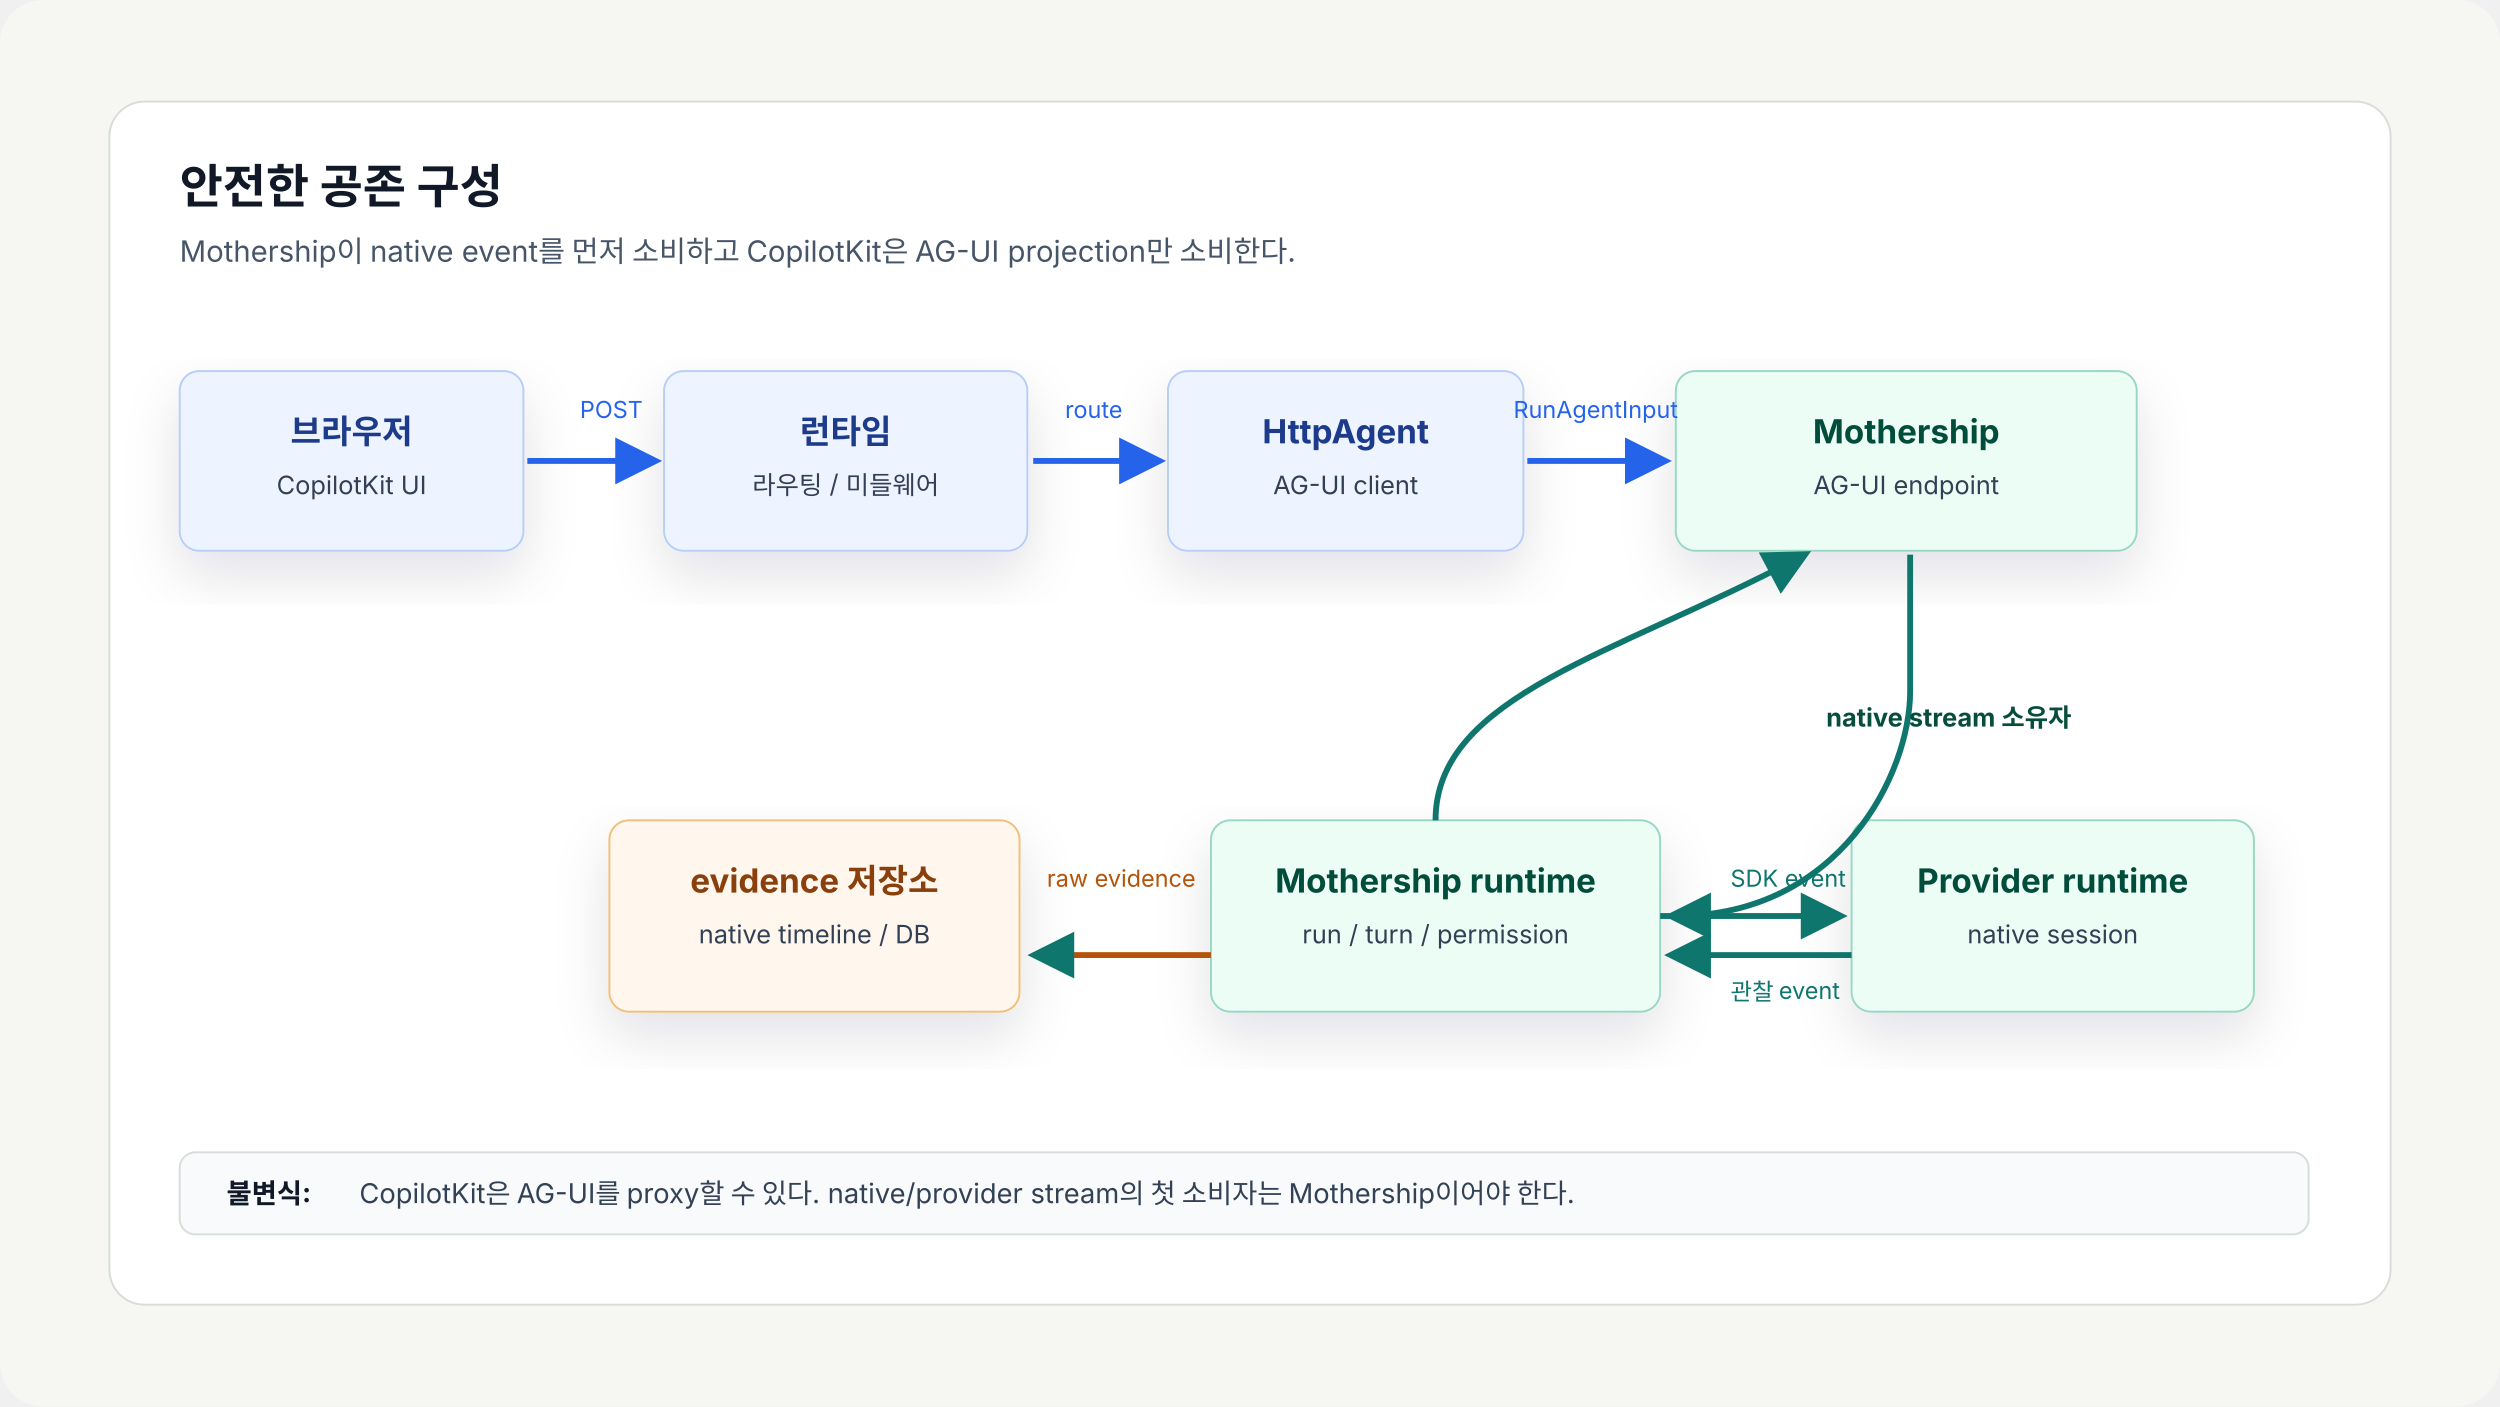
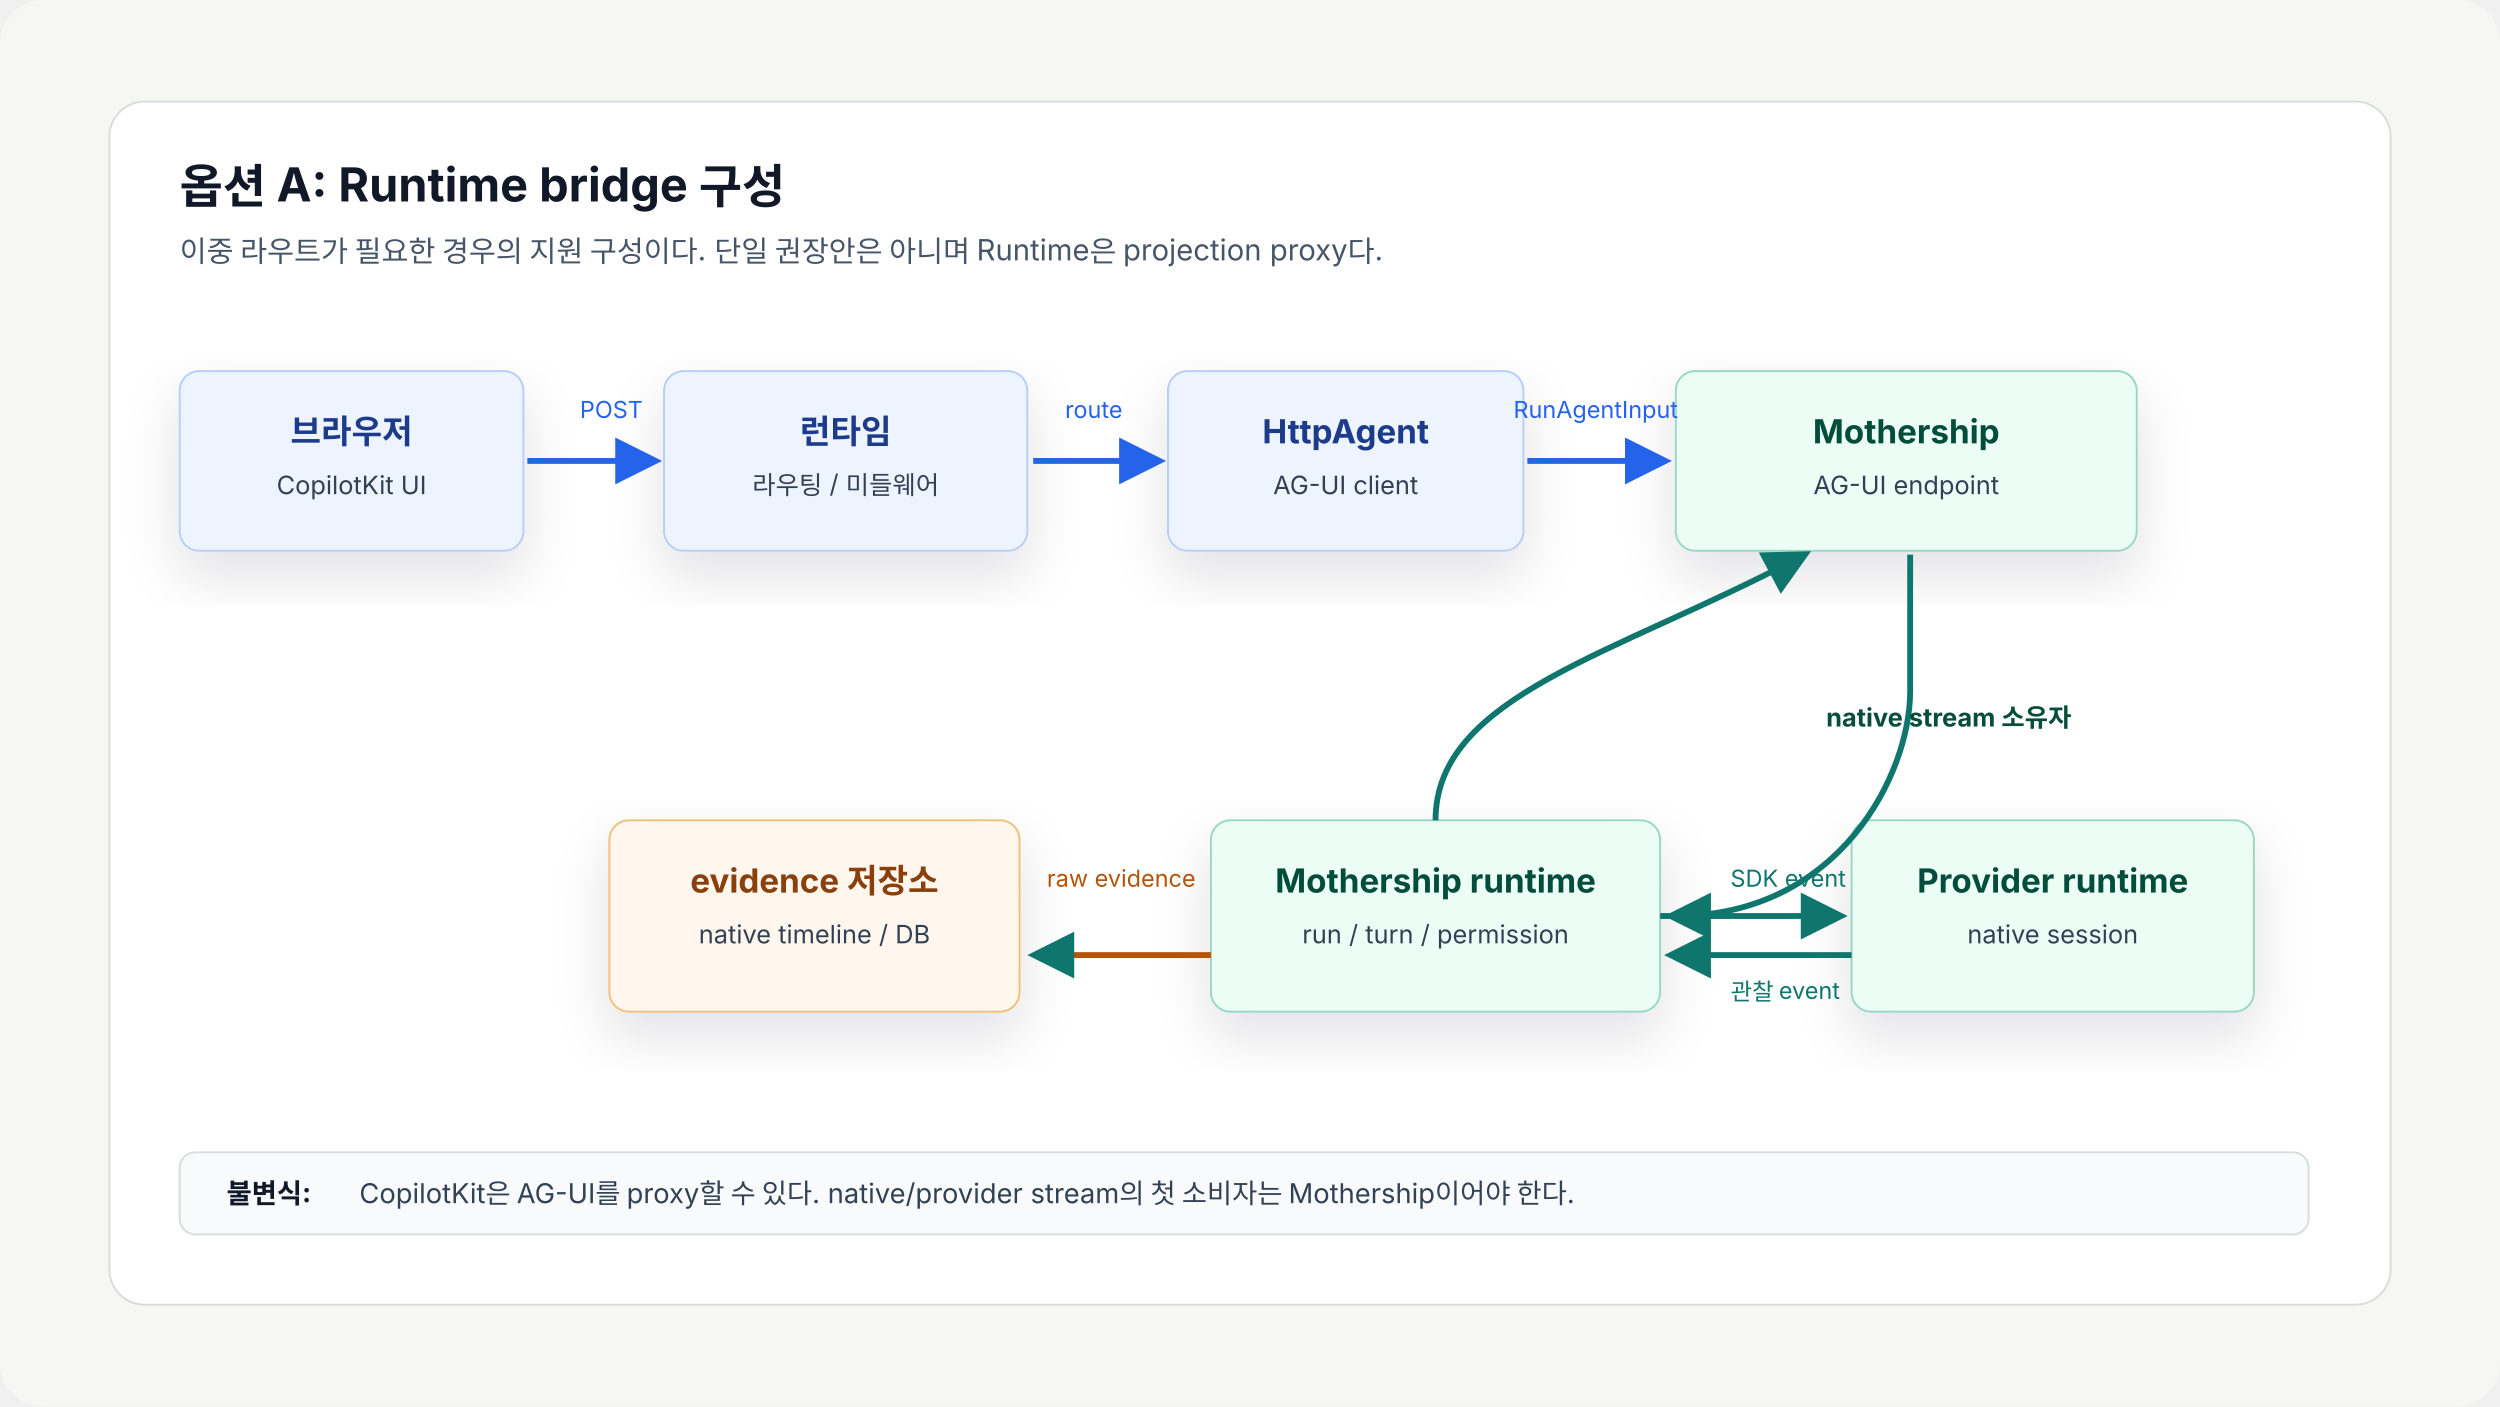
<svg xmlns="http://www.w3.org/2000/svg" role="img" aria-labelledby="title desc" viewBox="0 0 1280 720">
  <defs>
    <marker id="arrow-blue" markerWidth="12" markerHeight="12" refX="8" refY="6" orient="auto">
      <path d="M2,2 L10,6 L2,10 Z" fill="#2563eb" />
    </marker>
    <marker id="arrow-green" markerWidth="12" markerHeight="12" refX="8" refY="6" orient="auto">
      <path d="M2,2 L10,6 L2,10 Z" fill="#0f766e" />
    </marker>
    <filter id="shadow" x="-10%" y="-20%" width="120%" height="150%">
      <feDropShadow dx="0" dy="12" stdDeviation="14" flood-color="#0f172a" flood-opacity="0.12" />
    </filter>
  </defs>
  <rect width="1280" height="720" rx="22" fill="#f6f7f3" />
  <rect x="56" y="52" width="1168" height="616" rx="18" fill="#ffffff" stroke="#d7ded9" />
-   <text x="92" y="104" font-family="Inter, ui-sans-serif, system-ui, sans-serif" font-size="24" font-weight="700" fill="#111827">안전한 공존 구성</text>
-   <text x="92" y="134" font-family="Inter, ui-sans-serif, system-ui, sans-serif" font-size="15" fill="#475569">Mothership이 native event를 먼저 소비하고 CopilotKit은 AG-UI projection만 소비한다.</text>
+   <text x="92" y="104" font-family="Inter, ui-sans-serif, system-ui, sans-serif" font-size="24" font-weight="700" fill="#111827">옵션 A: Runtime bridge 구성</text>
+   <text x="92" y="134" font-family="Inter, ui-sans-serif, system-ui, sans-serif" font-size="15" fill="#475569">이중 라우트가 필요한 경우의 지원 구성이다. 단일 권장안은 아니며 Runtime은 projection proxy다.</text>
  <g filter="url(#shadow)">
    <rect x="92" y="190" width="176" height="92" rx="10" fill="#eef4ff" stroke="#b8cdf8" />
    <text x="180" y="227" text-anchor="middle" font-family="Inter, ui-sans-serif, system-ui, sans-serif" font-size="17" font-weight="700" fill="#1e3a8a">브라우저</text>
    <text x="180" y="253" text-anchor="middle" font-family="Inter, ui-sans-serif, system-ui, sans-serif" font-size="13" fill="#334155">CopilotKit UI</text>
    <rect x="340" y="190" width="186" height="92" rx="10" fill="#eef4ff" stroke="#b8cdf8" />
    <text x="433" y="227" text-anchor="middle" font-family="Inter, ui-sans-serif, system-ui, sans-serif" font-size="17" font-weight="700" fill="#1e3a8a">런타임</text>
    <text x="433" y="253" text-anchor="middle" font-family="Inter, ui-sans-serif, system-ui, sans-serif" font-size="13" fill="#334155">라우팅 / 미들웨어</text>
    <rect x="598" y="190" width="182" height="92" rx="10" fill="#eef4ff" stroke="#b8cdf8" />
    <text x="689" y="227" text-anchor="middle" font-family="Inter, ui-sans-serif, system-ui, sans-serif" font-size="17" font-weight="700" fill="#1e3a8a">HttpAgent</text>
    <text x="689" y="253" text-anchor="middle" font-family="Inter, ui-sans-serif, system-ui, sans-serif" font-size="13" fill="#334155">AG-UI client</text>
    <rect x="858" y="190" width="236" height="92" rx="10" fill="#ecfdf5" stroke="#99d7c5" />
    <text x="976" y="227" text-anchor="middle" font-family="Inter, ui-sans-serif, system-ui, sans-serif" font-size="17" font-weight="700" fill="#064e3b">Mothership</text>
    <text x="976" y="253" text-anchor="middle" font-family="Inter, ui-sans-serif, system-ui, sans-serif" font-size="13" fill="#334155">AG-UI endpoint</text>
  </g>
  <path d="M270 236 H333" stroke="#2563eb" stroke-width="3" marker-end="url(#arrow-blue)" />
  <path d="M529 236 H591" stroke="#2563eb" stroke-width="3" marker-end="url(#arrow-blue)" />
  <path d="M782 236 H850" stroke="#2563eb" stroke-width="3" marker-end="url(#arrow-blue)" />
  <text x="313" y="214" text-anchor="middle" font-family="Inter, ui-sans-serif, system-ui, sans-serif" font-size="12" fill="#2563eb">POST</text>
  <text x="560" y="214" text-anchor="middle" font-family="Inter, ui-sans-serif, system-ui, sans-serif" font-size="12" fill="#2563eb">route</text>
  <text x="817" y="214" text-anchor="middle" font-family="Inter, ui-sans-serif, system-ui, sans-serif" font-size="12" fill="#2563eb">RunAgentInput</text>
  <g filter="url(#shadow)">
    <rect x="312" y="420" width="210" height="98" rx="10" fill="#fff7ed" stroke="#f0bf7a" />
    <text x="417" y="457" text-anchor="middle" font-family="Inter, ui-sans-serif, system-ui, sans-serif" font-size="17" font-weight="700" fill="#8a3f0b">evidence 저장소</text>
    <text x="417" y="483" text-anchor="middle" font-family="Inter, ui-sans-serif, system-ui, sans-serif" font-size="13" fill="#334155">native timeline / DB</text>
    <rect x="620" y="420" width="230" height="98" rx="10" fill="#ecfdf5" stroke="#99d7c5" />
    <text x="735" y="457" text-anchor="middle" font-family="Inter, ui-sans-serif, system-ui, sans-serif" font-size="17" font-weight="700" fill="#064e3b">Mothership runtime</text>
    <text x="735" y="483" text-anchor="middle" font-family="Inter, ui-sans-serif, system-ui, sans-serif" font-size="13" fill="#334155">run / turn / permission</text>
    <rect x="948" y="420" width="206" height="98" rx="10" fill="#ecfdf5" stroke="#99d7c5" />
    <text x="1051" y="457" text-anchor="middle" font-family="Inter, ui-sans-serif, system-ui, sans-serif" font-size="17" font-weight="700" fill="#064e3b">Provider runtime</text>
    <text x="1051" y="483" text-anchor="middle" font-family="Inter, ui-sans-serif, system-ui, sans-serif" font-size="13" fill="#334155">native session</text>
  </g>
  <path d="M978 284 V354 C978 396 942 469 858 469" stroke="#0f766e" stroke-width="3" fill="none" marker-end="url(#arrow-green)" />
  <path d="M850 469 H940" stroke="#0f766e" stroke-width="3" marker-end="url(#arrow-green)" />
  <path d="M948 489 H858" stroke="#0f766e" stroke-width="3" marker-end="url(#arrow-green)" />
  <path d="M620 489 H532" stroke="#b45309" stroke-width="3" marker-end="url(#arrow-green)" />
  <path d="M735 420 C735 356 828 335 922 285" stroke="#0f766e" stroke-width="3" fill="none" marker-end="url(#arrow-green)" />
  <text x="935" y="372" font-family="Inter, ui-sans-serif, system-ui, sans-serif" font-size="13" font-weight="700" fill="#064e3b">native stream 소유자</text>
  <text x="886" y="454" font-family="Inter, ui-sans-serif, system-ui, sans-serif" font-size="12" fill="#0f766e">SDK event</text>
  <text x="886" y="512" font-family="Inter, ui-sans-serif, system-ui, sans-serif" font-size="12" fill="#0f766e">관찰 event</text>
  <text x="536" y="454" font-family="Inter, ui-sans-serif, system-ui, sans-serif" font-size="12" fill="#b45309">raw evidence</text>
  <rect x="92" y="590" width="1090" height="42" rx="8" fill="#f8fafc" stroke="#d7ded9" />
  <text x="116" y="616" font-family="Inter, ui-sans-serif, system-ui, sans-serif" font-size="14" font-weight="700" fill="#111827">불변식:</text>
  <text x="184" y="616" font-family="Inter, ui-sans-serif, system-ui, sans-serif" font-size="14" fill="#334155">CopilotKit은 AG-UI를 proxy할 수 있다. native/provider stream의 첫 소비자는 Mothership이어야 한다.</text>
</svg>
